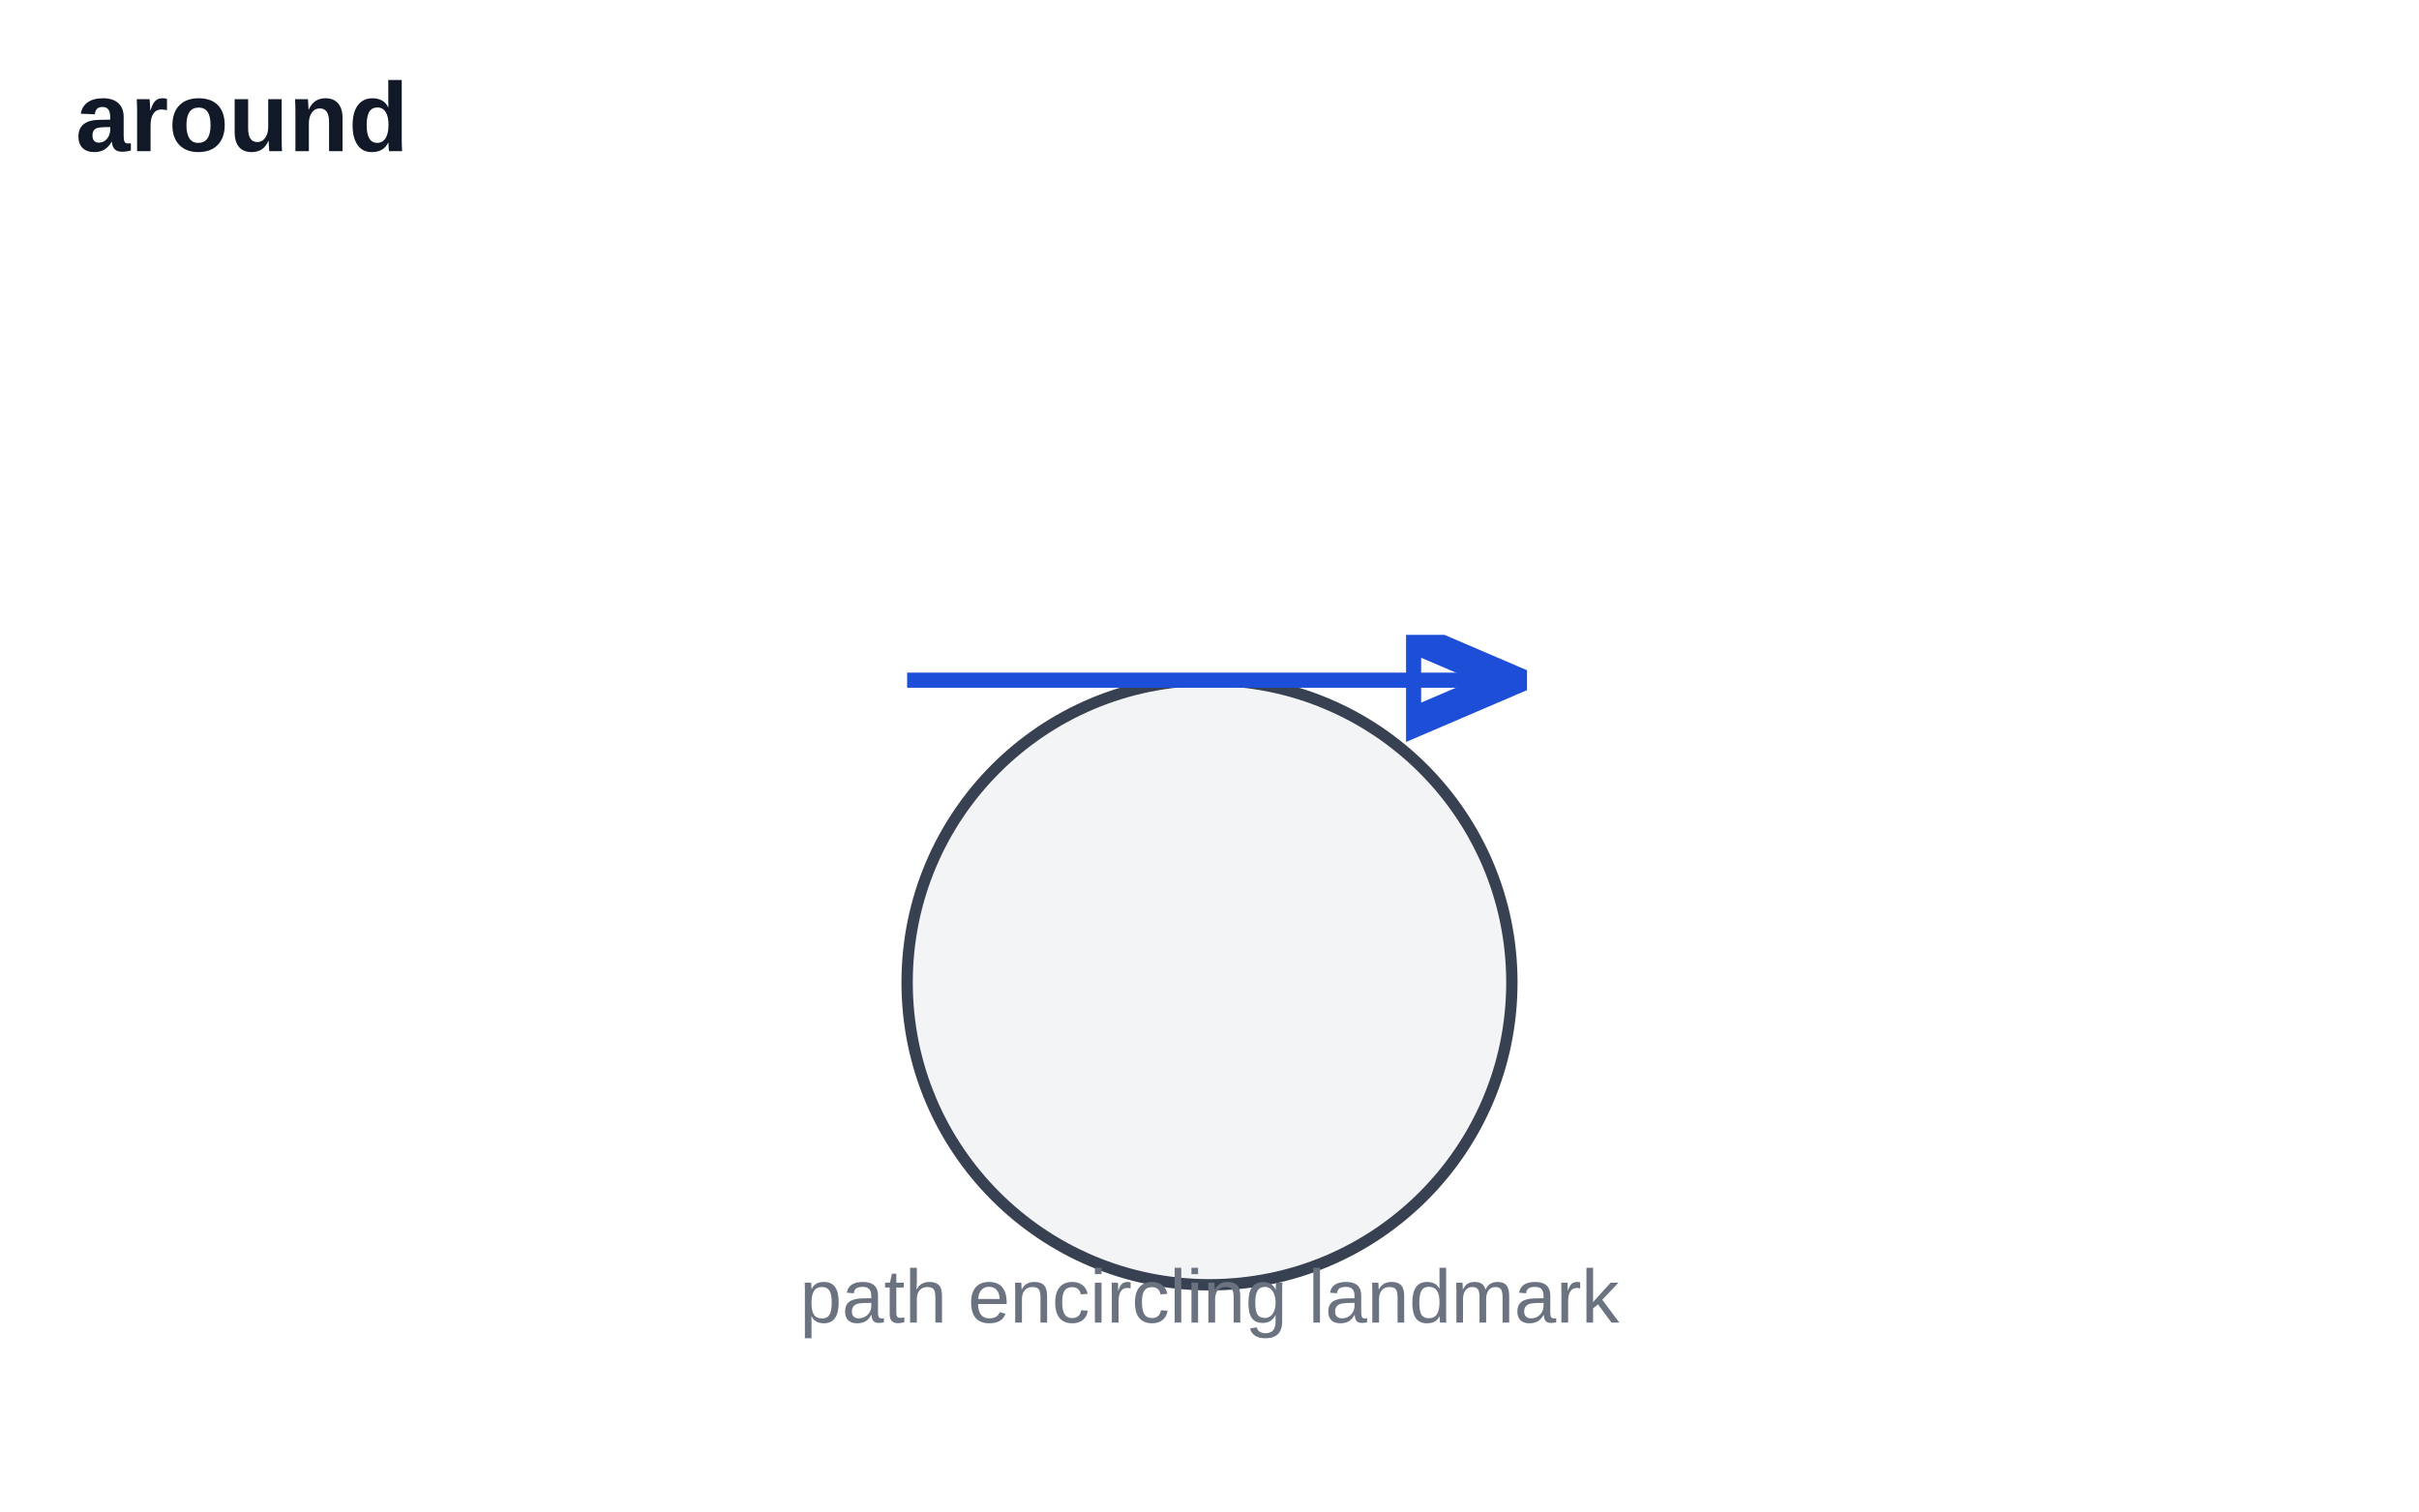
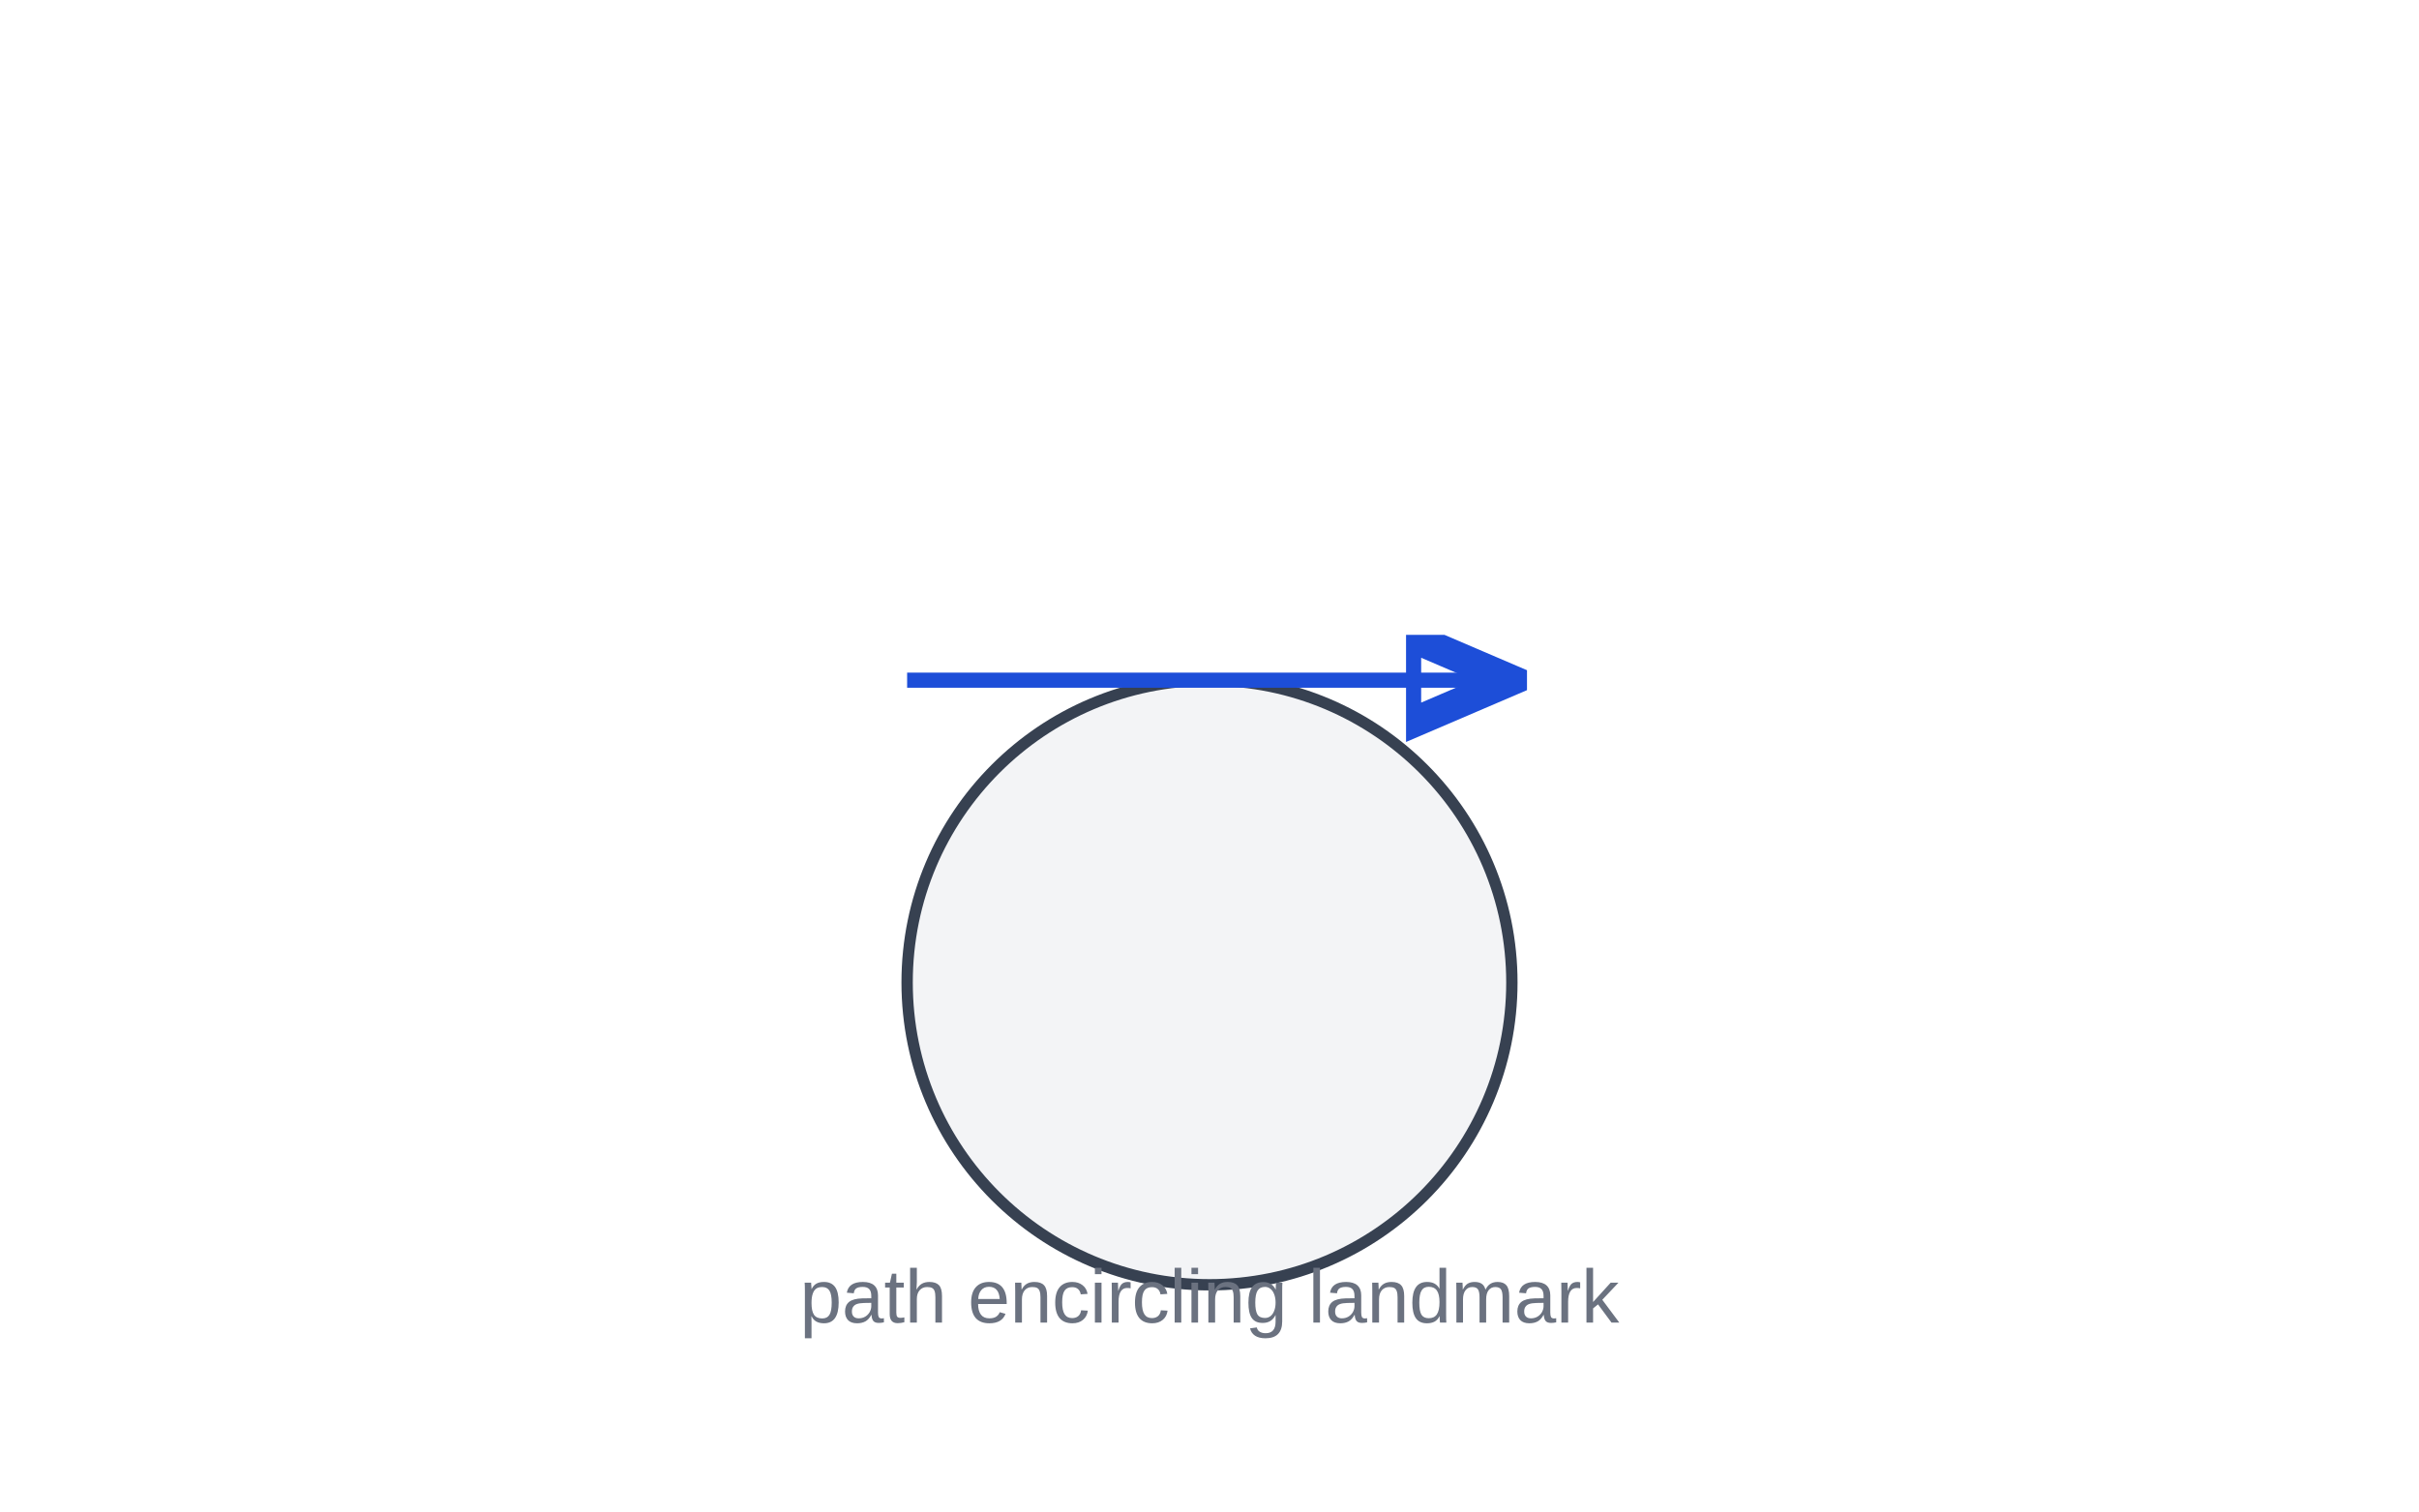
<svg xmlns="http://www.w3.org/2000/svg" viewBox="0 0 320 200" font-family="-apple-system, Segoe UI, Arial, sans-serif" font-size="11">
  <style>
  .ground   { fill:#f3f4f6; stroke:#374151; stroke-width:1.5; }
  .ground-line { stroke:#374151; stroke-width:2; fill:none; }
  .figure   { fill:#1d4ed8; stroke:#1e3a8a; stroke-width:1.2; }
  .figure-2 { fill:#dc2626; stroke:#7f1d1d; stroke-width:1.2; }
  .arrow    { fill:none; stroke:#1d4ed8; stroke-width:2; marker-end:url(#arrowhead); }
  .label    { fill:#6b7280; font-size:10px; }
  .title    { font-size:13px; fill:#111827; font-weight:600; }
  @media (prefers-color-scheme: dark) {
    .ground       { fill:#1f2937; stroke:#9ca3af; }
    .ground-line  { stroke:#9ca3af; }
    .figure       { fill:#93c5fd; stroke:#bfdbfe; }
    .figure-2     { fill:#fca5a5; stroke:#fecaca; }
    .arrow        { stroke:#93c5fd; }
    .label        { fill:#9ca3af; }
    .title        { fill:#f9fafb; }
  }
</style>
  <defs>
    <marker id="arrowhead" markerWidth="8" markerHeight="8" refX="7" refY="3" orient="auto">
      <path d="M0,0 L7,3 L0,6 Z" class="arrow" />
    </marker>
  </defs>
-   <text x="10" y="20" class="title">around</text>
  <circle cx="160" cy="130" r="40" class="ground" />
  <line x1="120" y1="90" x2="200" y2="90" class="arrow" />
  <text x="160" y="175" text-anchor="middle" class="label">path encircling landmark</text>
</svg>
